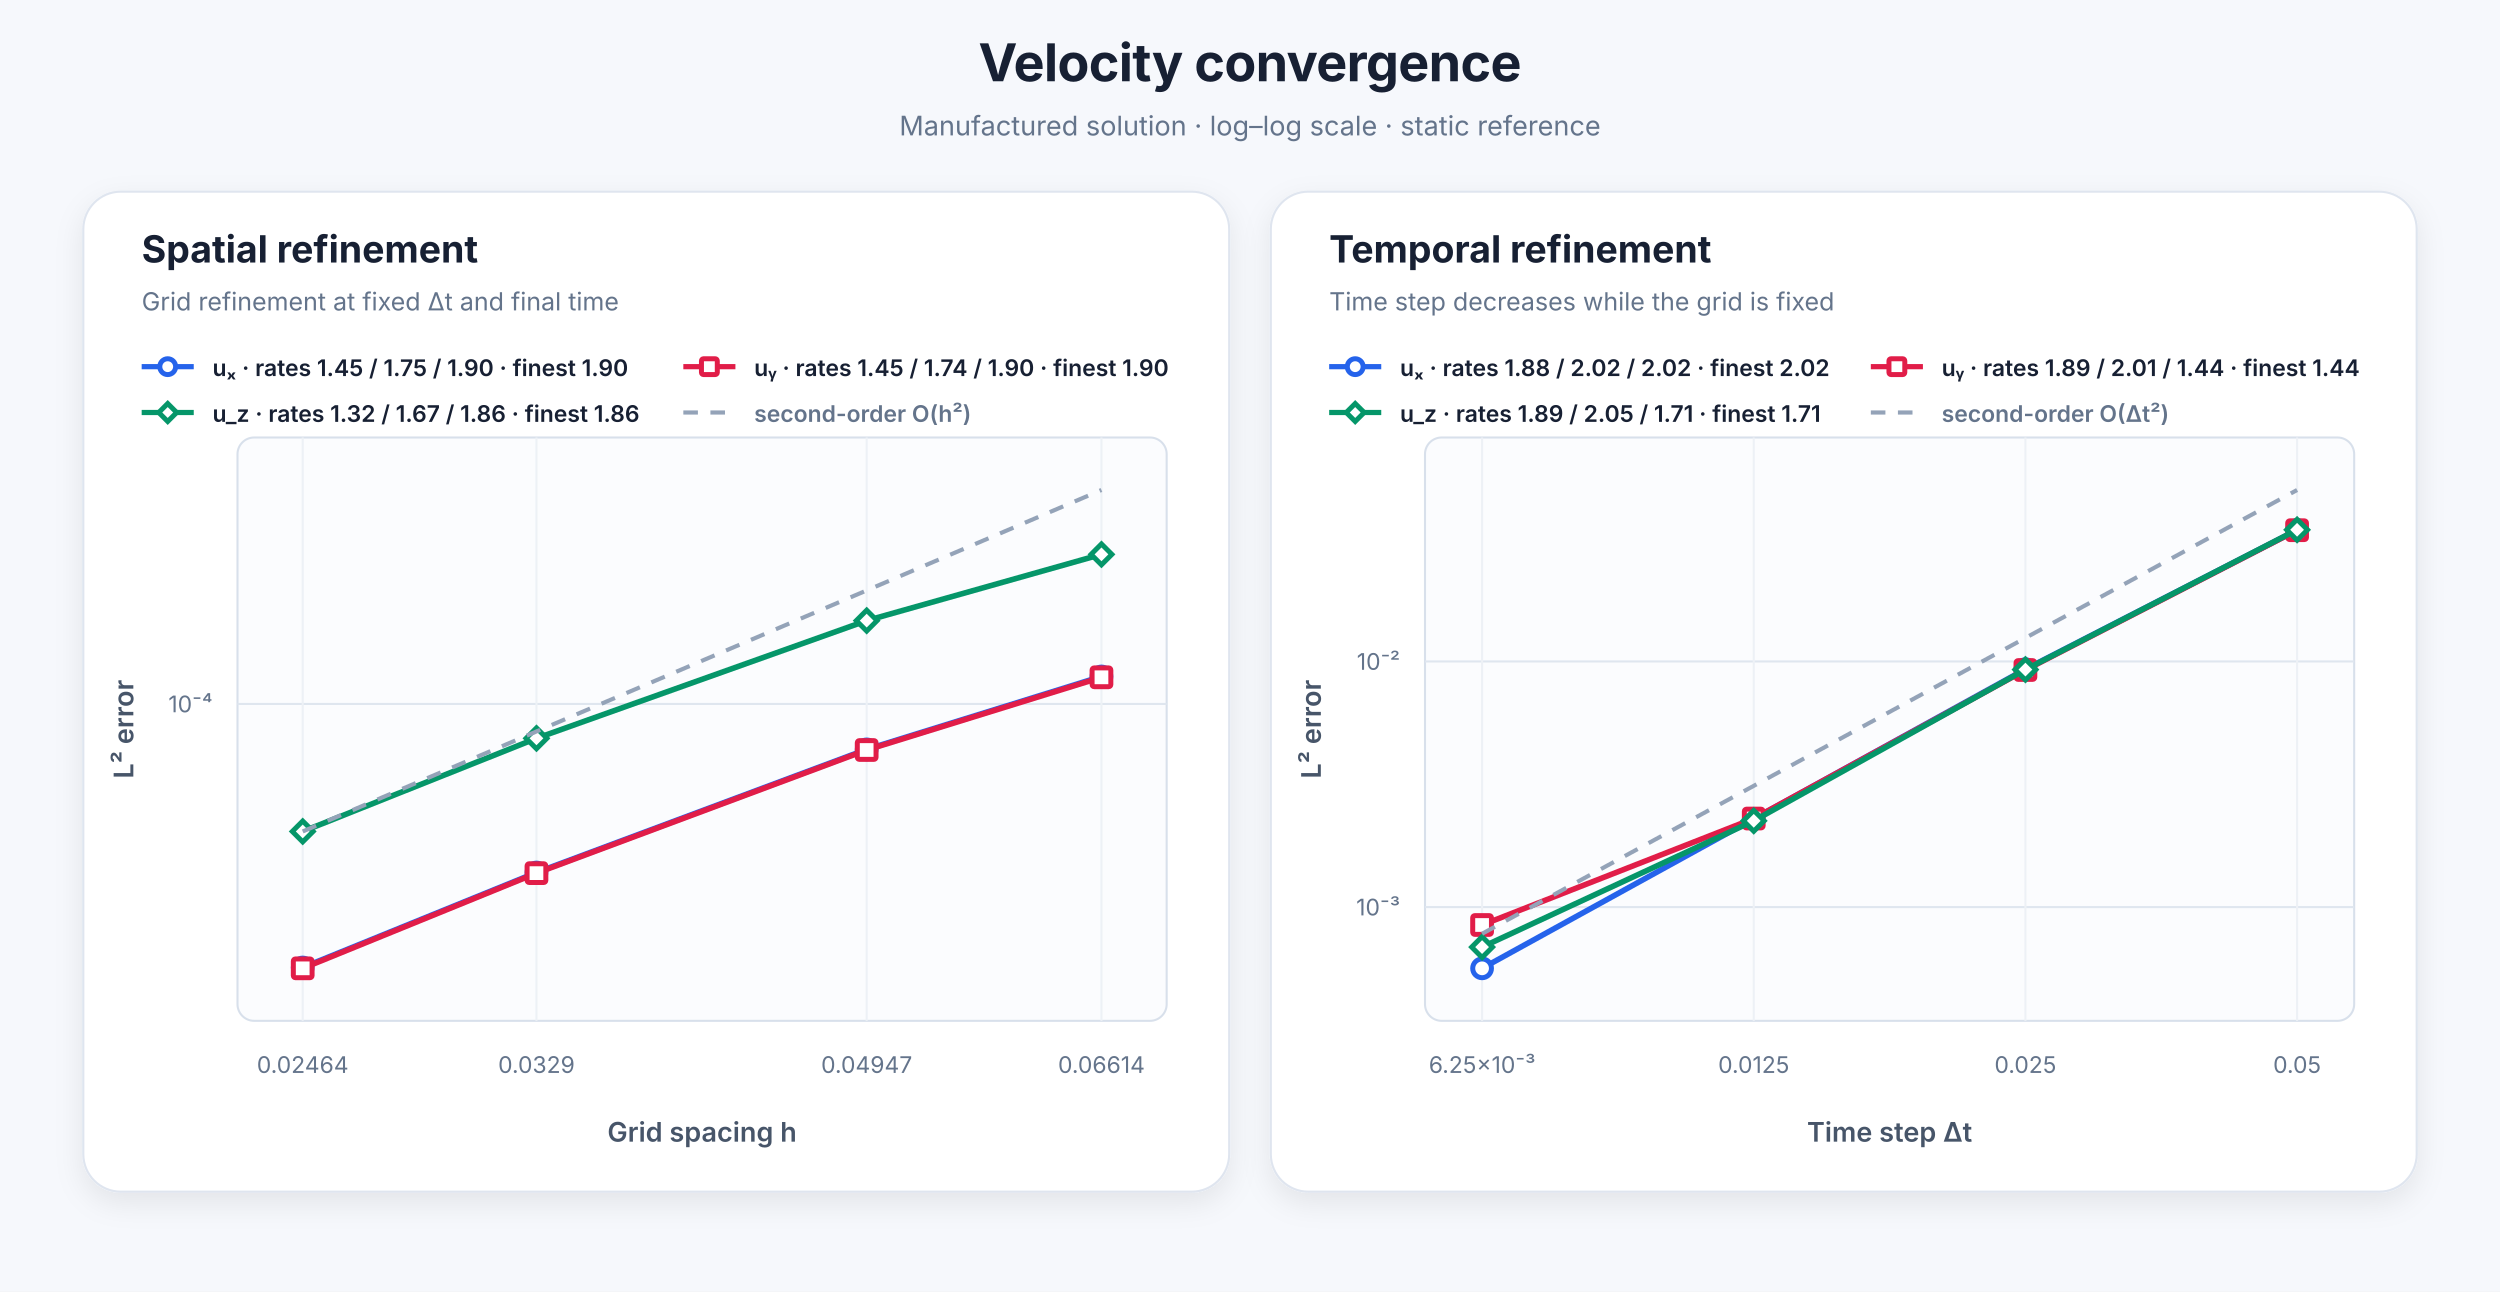
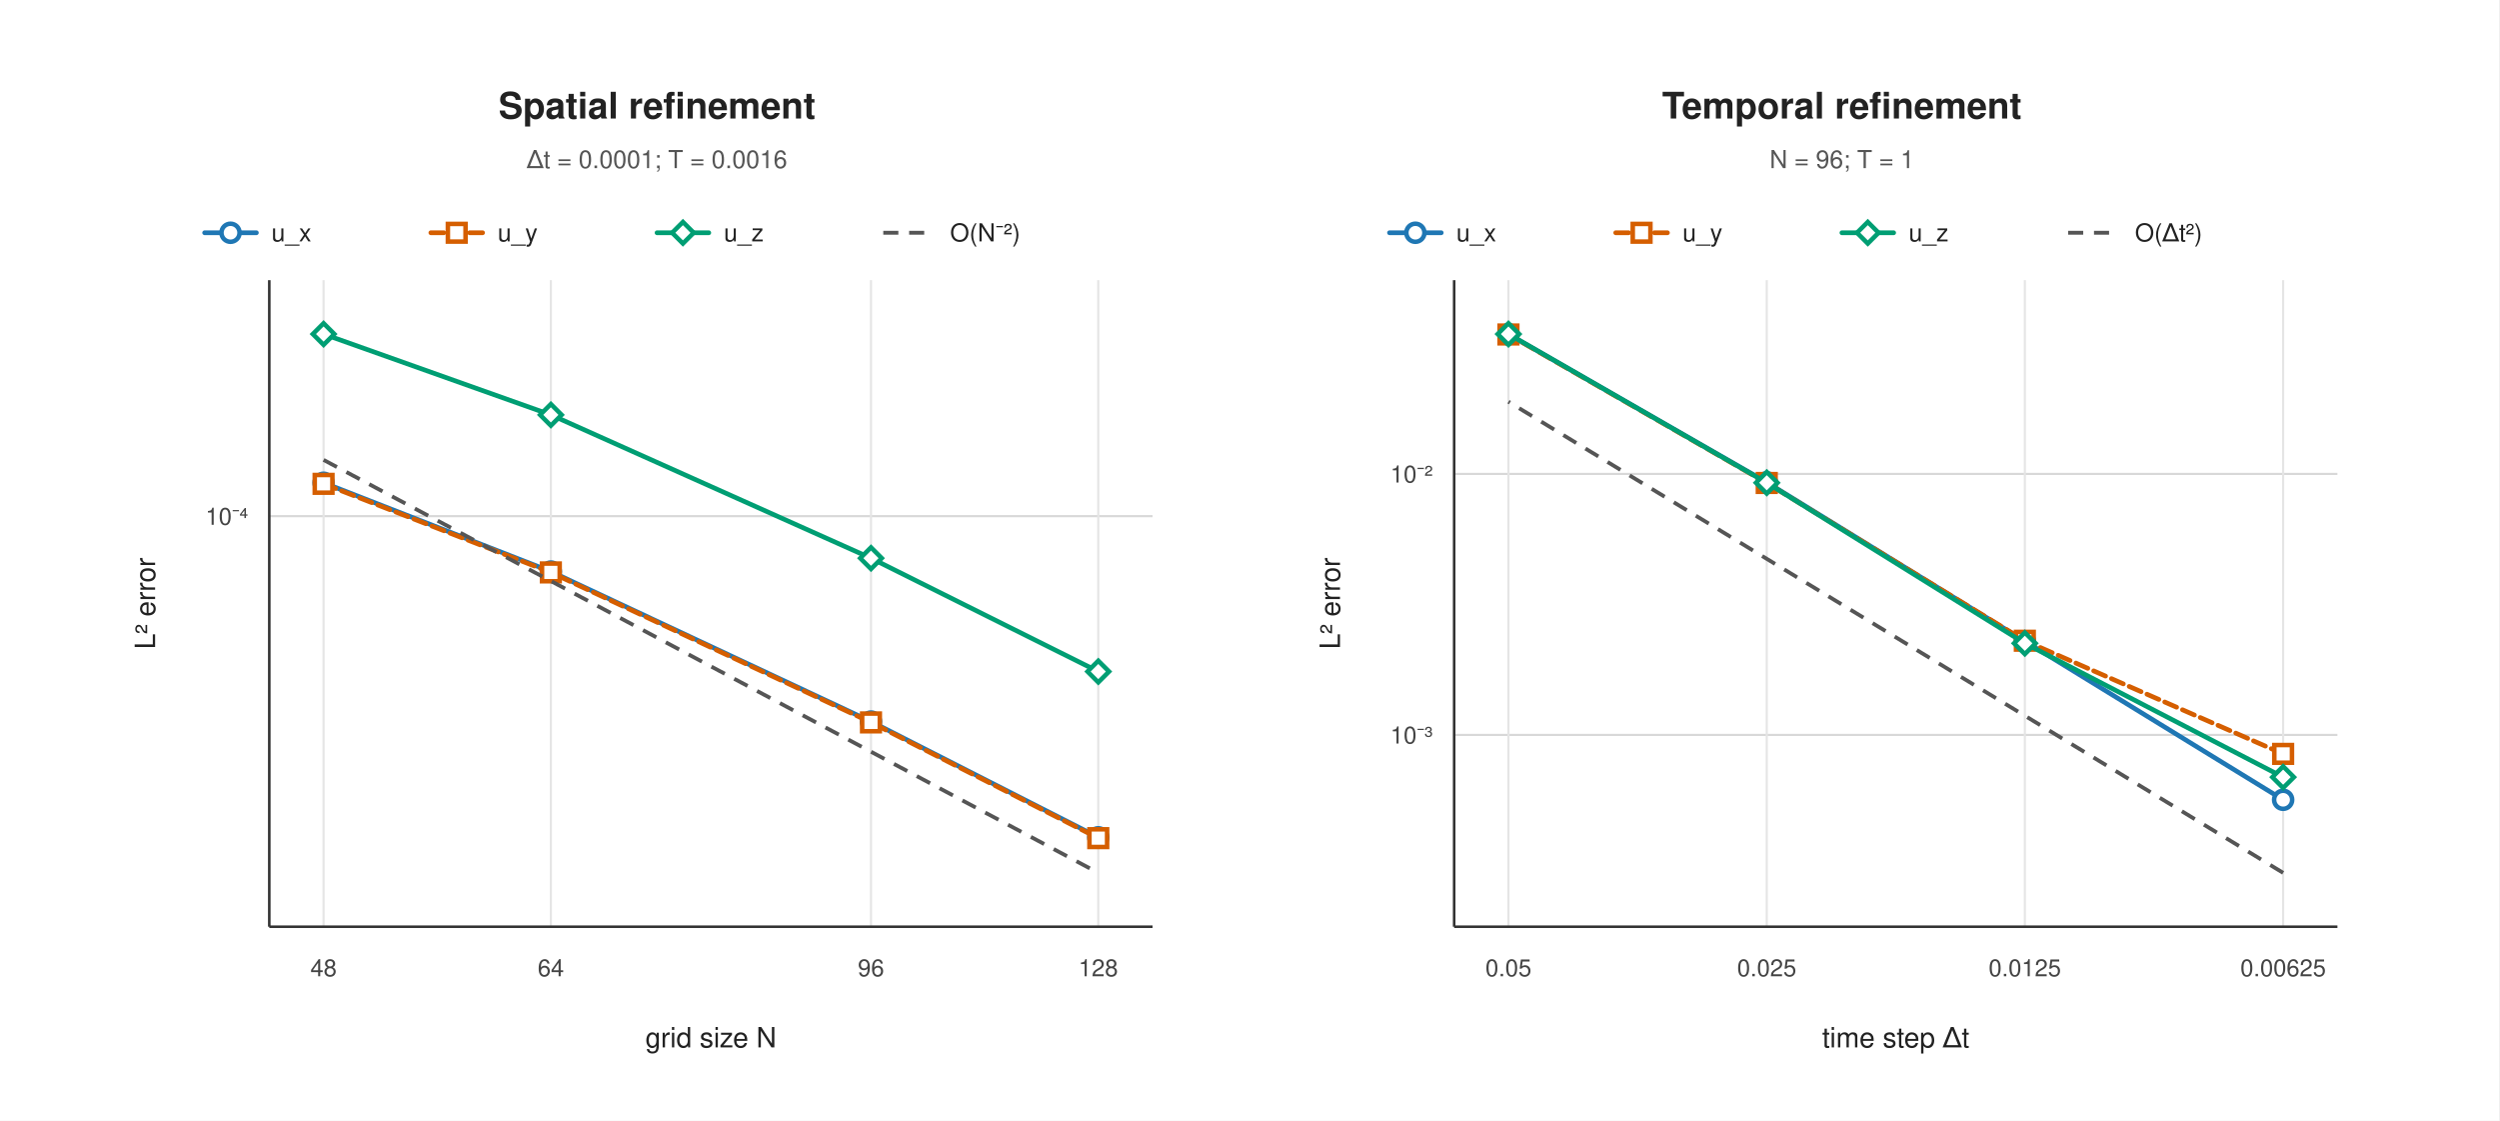
- <svg xmlns="http://www.w3.org/2000/svg" width="1200" height="620" viewBox="0 0 1200 620" role="img">
+ <svg xmlns="http://www.w3.org/2000/svg" width="1160" height="520" viewBox="0 0 1160 520">
  <defs>
-     <filter id="shadow" x="-10%" y="-10%" width="120%" height="130%">
-       <feDropShadow dx="0" dy="5" stdDeviation="7" flood-color="#0f172a" flood-opacity="0.08" />
-     </filter>
-     <clipPath id="spatial-clip">
-       <rect x="114" y="210" width="446" height="280" rx="8" />
+     <clipPath id="spatial">
+       <rect x="125" y="130" width="410" height="300" />
    </clipPath>
-     <clipPath id="temporal-clip">
-       <rect x="684" y="210" width="446" height="280" rx="8" />
+     <clipPath id="temporal">
+       <rect x="675" y="130" width="410" height="300" />
    </clipPath>
    <style>
- text { font-family: Inter, ui-sans-serif, -apple-system, BlinkMacSystemFont, "Segoe UI", sans-serif; fill: #172033; }
- .canvas { fill: #f6f8fc; }
- .card { fill: #ffffff; stroke: #dfe5ef; filter: url(#shadow); }
- .plot-background { fill: #fbfcfe; stroke: #d8e0eb; }
- .figure-title { font-size: 25px; font-weight: 700; letter-spacing: -0.3px; }
- .figure-subtitle { font-size: 13px; fill: #64748b; }
- .panel-title { font-size: 18px; font-weight: 700; }
- .panel-subtitle { font-size: 12px; fill: #64748b; }
- .axis-label { font-size: 13px; font-weight: 600; fill: #475569; }
- .tick { font-size: 11px; fill: #64748b; }
- .legend { font-size: 11px; font-weight: 600; }
- .muted { fill: #64748b; }
- .grid { stroke: #dfe6ef; stroke-width: 1; }
- .grid.vertical { stroke: #edf1f6; }
- .series-line { stroke-width: 2.7; stroke-linecap: round; stroke-linejoin: round; }
- .reference { stroke: #94a3b8; stroke-width: 2; stroke-dasharray: 7 6; }
+ text { font-family: Helvetica, Arial, sans-serif; fill: #222; }
+ .panel-title { font-size: 17px; font-weight: 600; }
+ .subtitle { font-size: 11.5px; fill: #555; }
+ .legend { font-size: 11.5px; }
+ .tick { font-size: 11px; fill: #444; }
+ .axis-label { font-size: 13px; }
+ .grid { stroke: #d8d8d8; stroke-width: 1; }
+ .grid.vertical { stroke: #e5e5e5; }
+ .axis { stroke: #333; stroke-width: 1.2; }
+ .series { stroke-width: 2.2; stroke-linecap: round; stroke-linejoin: round; }
+ .reference { stroke: #555; stroke-width: 1.8; stroke-dasharray: 7 5; }
</style>
  </defs>
-   <rect width="1200" height="620" class="canvas" />
-   <text x="600.0" y="39.0" class="figure-title" text-anchor="middle">Velocity convergence</text>
-   <text x="600.0" y="65.0" class="figure-subtitle" text-anchor="middle">Manufactured solution  ·  log–log scale  ·  static reference</text>
-   <rect x="40" y="92" width="550" height="480" rx="18" class="card" />
-   <text x="68.0" y="126.0" class="panel-title" text-anchor="start">Spatial refinement</text>
-   <text x="68.0" y="149.0" class="panel-subtitle" text-anchor="start">Grid refinement at fixed Δt and final time</text>
-   <line x1="68.0" y1="176.0" x2="93.0" y2="176.0" stroke="#2563eb" stroke-width="2.5" />
-   <circle cx="80.5" cy="176.0" r="3.8" fill="#ffffff" stroke="#2563eb" stroke-width="2.4" />
-   <text x="102.0" y="180.5" class="legend" text-anchor="start">uₓ  ·  rates 1.45 / 1.75 / 1.90  ·  finest 1.90</text>
-   <line x1="328.0" y1="176.0" x2="353.0" y2="176.0" stroke="#e11d48" stroke-width="2.5" />
-   <rect x="336.7" y="172.2" width="7.6" height="7.6" rx="1" fill="#ffffff" stroke="#e11d48" stroke-width="2.4" />
-   <text x="362.0" y="180.5" class="legend" text-anchor="start">uᵧ  ·  rates 1.45 / 1.74 / 1.90  ·  finest 1.90</text>
-   <line x1="68.0" y1="198.0" x2="93.0" y2="198.0" stroke="#059669" stroke-width="2.5" />
-   <polygon points="80.5,193.7 84.8,198.0 80.5,202.3 76.2,198.0" fill="#ffffff" stroke="#059669" stroke-width="2.4" />
-   <text x="102.0" y="202.5" class="legend" text-anchor="start">u_z  ·  rates 1.32 / 1.67 / 1.86  ·  finest 1.86</text>
-   <line x1="328.0" y1="198.0" x2="353.0" y2="198.0" class="reference" />
-   <text x="362.0" y="202.5" class="legend muted" text-anchor="start">second-order  O(h²)</text>
-   <rect x="114" y="210" width="446" height="280" rx="8" class="plot-background" />
-   <line x1="114" y1="337.9" x2="560" y2="337.9" class="grid" />
-   <text x="102.0" y="341.9" class="tick" text-anchor="end">10⁻⁴</text>
-   <line x1="145.3" y1="210" x2="145.3" y2="490" class="grid vertical" />
-   <text x="145.3" y="515.0" class="tick" text-anchor="middle">0.02464</text>
-   <line x1="257.5" y1="210" x2="257.5" y2="490" class="grid vertical" />
-   <text x="257.5" y="515.0" class="tick" text-anchor="middle">0.0329</text>
-   <line x1="416.0" y1="210" x2="416.0" y2="490" class="grid vertical" />
-   <text x="416.0" y="515.0" class="tick" text-anchor="middle">0.04947</text>
-   <line x1="528.7" y1="210" x2="528.7" y2="490" class="grid vertical" />
-   <text x="528.7" y="515.0" class="tick" text-anchor="middle">0.06614</text>
-   <g clip-path="url(#spatial-clip)">
-     <polyline points="145.3,464.4 257.5,418.8 416.0,359.7 528.7,324.7" fill="none" stroke="#2563eb" class="series-line" />
-     <circle cx="145.3" cy="464.4" r="4.5" fill="#ffffff" stroke="#2563eb" stroke-width="2.4" />
-     <circle cx="257.5" cy="418.8" r="4.5" fill="#ffffff" stroke="#2563eb" stroke-width="2.4" />
-     <circle cx="416.0" cy="359.7" r="4.5" fill="#ffffff" stroke="#2563eb" stroke-width="2.4" />
-     <circle cx="528.7" cy="324.7" r="4.5" fill="#ffffff" stroke="#2563eb" stroke-width="2.4" />
-     <polyline points="145.3,464.8 257.5,419.1 416.0,360.0 528.7,325.1" fill="none" stroke="#e11d48" class="series-line" />
-     <rect x="140.8" y="460.3" width="9.0" height="9.0" rx="1" fill="#ffffff" stroke="#e11d48" stroke-width="2.4" />
-     <rect x="253.0" y="414.6" width="9.0" height="9.0" rx="1" fill="#ffffff" stroke="#e11d48" stroke-width="2.4" />
-     <rect x="411.5" y="355.5" width="9.0" height="9.0" rx="1" fill="#ffffff" stroke="#e11d48" stroke-width="2.4" />
-     <rect x="524.2" y="320.6" width="9.0" height="9.0" rx="1" fill="#ffffff" stroke="#e11d48" stroke-width="2.4" />
-     <polyline points="145.3,399.1 257.5,354.4 416.0,297.9 528.7,266.1" fill="none" stroke="#059669" class="series-line" />
-     <polygon points="145.3,394.1 150.3,399.1 145.3,404.1 140.3,399.1" fill="#ffffff" stroke="#059669" stroke-width="2.4" />
-     <polygon points="257.5,349.4 262.5,354.4 257.5,359.4 252.5,354.4" fill="#ffffff" stroke="#059669" stroke-width="2.4" />
-     <polygon points="416.0,292.9 421.0,297.9 416.0,302.9 411.0,297.9" fill="#ffffff" stroke="#059669" stroke-width="2.4" />
-     <polygon points="528.7,261.1 533.7,266.1 528.7,271.1 523.7,266.1" fill="#ffffff" stroke="#059669" stroke-width="2.4" />
-     <polyline points="145.3,399.1 257.5,351.1 416.0,283.4 528.7,235.2" fill="none" class="reference" />
+   <rect width="1160" height="520" fill="white" />
+   <text x="305.0" y="55.0" class="panel-title" text-anchor="middle">Spatial refinement</text>
+   <text x="305.0" y="78.0" class="subtitle" text-anchor="middle">Δt = 0.0001;  T = 0.0016</text>
+   <line x1="95.0" y1="108" x2="119.0" y2="108" stroke="#1f77b4" class="series" />
+   <circle cx="107.0" cy="108.0" r="4.2" fill="white" stroke="#1f77b4" stroke-width="2.1" />
+   <text x="126.0" y="112.0" class="legend" text-anchor="start">u_x</text>
+   <line x1="200.0" y1="108" x2="224.0" y2="108" stroke="#d55e00" class="series" stroke-dasharray="6 3" />
+   <rect x="207.9" y="103.9" width="8.2" height="8.2" fill="white" stroke="#d55e00" stroke-width="2.1" />
+   <text x="231.0" y="112.0" class="legend" text-anchor="start">u_y</text>
+   <line x1="305.0" y1="108" x2="329.0" y2="108" stroke="#009e73" class="series" />
+   <polygon points="317.0,103.0 322.0,108.0 317.0,113.0 312.0,108.0" fill="white" stroke="#009e73" stroke-width="2.1" />
+   <text x="336.0" y="112.0" class="legend" text-anchor="start">u_z</text>
+   <line x1="410.0" y1="108" x2="434.0" y2="108" class="reference" />
+   <text x="441.0" y="112.0" class="legend" text-anchor="start">O(N⁻²)</text>
+   <line x1="125" y1="239.5" x2="535" y2="239.5" class="grid" />
+   <text x="115.0" y="243.5" class="tick" text-anchor="end">10⁻⁴</text>
+   <line x1="150.2" y1="130" x2="150.2" y2="430" class="grid vertical" />
+   <text x="150.2" y="453.0" class="tick" text-anchor="middle">48</text>
+   <line x1="255.7" y1="130" x2="255.7" y2="430" class="grid vertical" />
+   <text x="255.7" y="453.0" class="tick" text-anchor="middle">64</text>
+   <line x1="404.3" y1="130" x2="404.3" y2="430" class="grid vertical" />
+   <text x="404.3" y="453.0" class="tick" text-anchor="middle">96</text>
+   <line x1="509.8" y1="130" x2="509.8" y2="430" class="grid vertical" />
+   <text x="509.8" y="453.0" class="tick" text-anchor="middle">128</text>
+   <line x1="125" y1="430" x2="535" y2="430" class="axis" />
+   <line x1="125" y1="130" x2="125" y2="430" class="axis" />
+   <g clip-path="url(#spatial)">
+     <polyline points="150.2,224.0 255.7,265.2 404.3,334.8 509.8,388.5" fill="none" stroke="#1f77b4" class="series" />
+     <circle cx="150.2" cy="224.0" r="4.2" fill="white" stroke="#1f77b4" stroke-width="2.1" />
+     <circle cx="255.7" cy="265.2" r="4.2" fill="white" stroke="#1f77b4" stroke-width="2.1" />
+     <circle cx="404.3" cy="334.8" r="4.2" fill="white" stroke="#1f77b4" stroke-width="2.1" />
+     <circle cx="509.8" cy="388.5" r="4.2" fill="white" stroke="#1f77b4" stroke-width="2.1" />
+     <polyline points="150.2,224.5 255.7,265.6 404.3,335.2 509.8,388.9" fill="none" stroke="#d55e00" class="series" stroke-dasharray="6 3" />
+     <rect x="146.1" y="220.4" width="8.2" height="8.2" fill="white" stroke="#d55e00" stroke-width="2.1" />
+     <rect x="251.6" y="261.5" width="8.2" height="8.2" fill="white" stroke="#d55e00" stroke-width="2.1" />
+     <rect x="400.2" y="331.1" width="8.2" height="8.2" fill="white" stroke="#d55e00" stroke-width="2.1" />
+     <rect x="505.7" y="384.8" width="8.2" height="8.2" fill="white" stroke="#d55e00" stroke-width="2.1" />
+     <polyline points="150.2,155.0 255.7,192.5 404.3,259.0 509.8,311.6" fill="none" stroke="#009e73" class="series" />
+     <polygon points="150.2,150.0 155.2,155.0 150.2,160.0 145.2,155.0" fill="white" stroke="#009e73" stroke-width="2.1" />
+     <polygon points="255.7,187.5 260.7,192.5 255.7,197.5 250.7,192.5" fill="white" stroke="#009e73" stroke-width="2.1" />
+     <polygon points="404.3,254.0 409.3,259.0 404.3,264.0 399.3,259.0" fill="white" stroke="#009e73" stroke-width="2.1" />
+     <polygon points="509.8,306.6 514.8,311.6 509.8,316.6 504.8,311.6" fill="white" stroke="#009e73" stroke-width="2.1" />
+     <polyline points="150.2,213.4 255.7,269.6 404.3,348.8 509.8,405.0" fill="none" class="reference" />
  </g>
-   <text x="337.0" y="548.0" class="axis-label" text-anchor="middle">Grid spacing  h</text>
-   <text x="64.0" y="350.0" class="axis-label" text-anchor="middle" transform="rotate(-90 64.0 350.0)">L² error</text>
-   <rect x="610" y="92" width="550" height="480" rx="18" class="card" />
-   <text x="638.0" y="126.0" class="panel-title" text-anchor="start">Temporal refinement</text>
-   <text x="638.0" y="149.0" class="panel-subtitle" text-anchor="start">Time step decreases while the grid is fixed</text>
-   <line x1="638.0" y1="176.0" x2="663.0" y2="176.0" stroke="#2563eb" stroke-width="2.5" />
-   <circle cx="650.5" cy="176.0" r="3.8" fill="#ffffff" stroke="#2563eb" stroke-width="2.4" />
-   <text x="672.0" y="180.5" class="legend" text-anchor="start">uₓ  ·  rates 1.88 / 2.02 / 2.02  ·  finest 2.02</text>
-   <line x1="898.0" y1="176.0" x2="923.0" y2="176.0" stroke="#e11d48" stroke-width="2.5" />
-   <rect x="906.7" y="172.2" width="7.6" height="7.6" rx="1" fill="#ffffff" stroke="#e11d48" stroke-width="2.4" />
-   <text x="932.0" y="180.5" class="legend" text-anchor="start">uᵧ  ·  rates 1.89 / 2.01 / 1.44  ·  finest 1.44</text>
-   <line x1="638.0" y1="198.0" x2="663.0" y2="198.0" stroke="#059669" stroke-width="2.5" />
-   <polygon points="650.5,193.7 654.8,198.0 650.5,202.3 646.2,198.0" fill="#ffffff" stroke="#059669" stroke-width="2.4" />
-   <text x="672.0" y="202.5" class="legend" text-anchor="start">u_z  ·  rates 1.89 / 2.05 / 1.71  ·  finest 1.71</text>
-   <line x1="898.0" y1="198.0" x2="923.0" y2="198.0" class="reference" />
-   <text x="932.0" y="202.5" class="legend muted" text-anchor="start">second-order  O(Δt²)</text>
-   <rect x="684" y="210" width="446" height="280" rx="8" class="plot-background" />
-   <line x1="684" y1="435.4" x2="1130" y2="435.4" class="grid" />
-   <text x="672.0" y="439.4" class="tick" text-anchor="end">10⁻³</text>
-   <line x1="684" y1="317.5" x2="1130" y2="317.5" class="grid" />
-   <text x="672.0" y="321.5" class="tick" text-anchor="end">10⁻²</text>
-   <line x1="711.4" y1="210" x2="711.4" y2="490" class="grid vertical" />
-   <text x="711.4" y="515.0" class="tick" text-anchor="middle">6.25×10⁻³</text>
-   <line x1="841.8" y1="210" x2="841.8" y2="490" class="grid vertical" />
-   <text x="841.8" y="515.0" class="tick" text-anchor="middle">0.0125</text>
-   <line x1="972.2" y1="210" x2="972.2" y2="490" class="grid vertical" />
-   <text x="972.2" y="515.0" class="tick" text-anchor="middle">0.025</text>
-   <line x1="1102.6" y1="210" x2="1102.6" y2="490" class="grid vertical" />
-   <text x="1102.6" y="515.0" class="tick" text-anchor="middle">0.05</text>
-   <g clip-path="url(#temporal-clip)">
-     <polyline points="711.4,464.8 841.8,393.0 972.2,321.2 1102.6,254.4" fill="none" stroke="#2563eb" class="series-line" />
-     <circle cx="711.4" cy="464.8" r="4.5" fill="#ffffff" stroke="#2563eb" stroke-width="2.4" />
-     <circle cx="841.8" cy="393.0" r="4.5" fill="#ffffff" stroke="#2563eb" stroke-width="2.4" />
-     <circle cx="972.2" cy="321.2" r="4.5" fill="#ffffff" stroke="#2563eb" stroke-width="2.4" />
-     <circle cx="1102.6" cy="254.4" r="4.5" fill="#ffffff" stroke="#2563eb" stroke-width="2.4" />
-     <polyline points="711.4,444.0 841.8,392.9 972.2,321.6 1102.6,254.5" fill="none" stroke="#e11d48" class="series-line" />
-     <rect x="706.9" y="439.5" width="9.0" height="9.0" rx="1" fill="#ffffff" stroke="#e11d48" stroke-width="2.4" />
-     <rect x="837.3" y="388.4" width="9.0" height="9.0" rx="1" fill="#ffffff" stroke="#e11d48" stroke-width="2.4" />
-     <rect x="967.7" y="317.1" width="9.0" height="9.0" rx="1" fill="#ffffff" stroke="#e11d48" stroke-width="2.4" />
-     <rect x="1098.1" y="250.0" width="9.0" height="9.0" rx="1" fill="#ffffff" stroke="#e11d48" stroke-width="2.4" />
-     <polyline points="711.4,454.6 841.8,394.0 972.2,321.4 1102.6,254.3" fill="none" stroke="#059669" class="series-line" />
-     <polygon points="711.4,449.6 716.4,454.6 711.4,459.6 706.4,454.6" fill="#ffffff" stroke="#059669" stroke-width="2.4" />
-     <polygon points="841.8,389.0 846.8,394.0 841.8,399.0 836.8,394.0" fill="#ffffff" stroke="#059669" stroke-width="2.4" />
-     <polygon points="972.2,316.4 977.2,321.4 972.2,326.4 967.2,321.4" fill="#ffffff" stroke="#059669" stroke-width="2.4" />
-     <polygon points="1102.6,249.3 1107.6,254.3 1102.6,259.3 1097.6,254.3" fill="#ffffff" stroke="#059669" stroke-width="2.4" />
-     <polyline points="711.4,448.2 841.8,377.2 972.2,306.2 1102.6,235.2" fill="none" class="reference" />
+   <text x="330.0" y="486.0" class="axis-label" text-anchor="middle">grid size  N</text>
+   <text x="72.0" y="280.0" class="axis-label" text-anchor="middle" transform="rotate(-90 72.0 280.0)">L² error</text>
+   <text x="855.0" y="55.0" class="panel-title" text-anchor="middle">Temporal refinement</text>
+   <text x="855.0" y="78.0" class="subtitle" text-anchor="middle">N = 96;  T = 1</text>
+   <line x1="645.0" y1="108" x2="669.0" y2="108" stroke="#1f77b4" class="series" />
+   <circle cx="657.0" cy="108.0" r="4.2" fill="white" stroke="#1f77b4" stroke-width="2.1" />
+   <text x="676.0" y="112.0" class="legend" text-anchor="start">u_x</text>
+   <line x1="750.0" y1="108" x2="774.0" y2="108" stroke="#d55e00" class="series" stroke-dasharray="6 3" />
+   <rect x="757.9" y="103.9" width="8.2" height="8.2" fill="white" stroke="#d55e00" stroke-width="2.1" />
+   <text x="781.0" y="112.0" class="legend" text-anchor="start">u_y</text>
+   <line x1="855.0" y1="108" x2="879.0" y2="108" stroke="#009e73" class="series" />
+   <polygon points="867.0,103.0 872.0,108.0 867.0,113.0 862.0,108.0" fill="white" stroke="#009e73" stroke-width="2.1" />
+   <text x="886.0" y="112.0" class="legend" text-anchor="start">u_z</text>
+   <line x1="960.0" y1="108" x2="984.0" y2="108" class="reference" />
+   <text x="991.0" y="112.0" class="legend" text-anchor="start">O(Δt²)</text>
+   <line x1="675" y1="341.0" x2="1085" y2="341.0" class="grid" />
+   <text x="665.0" y="345.0" class="tick" text-anchor="end">10⁻³</text>
+   <line x1="675" y1="219.9" x2="1085" y2="219.9" class="grid" />
+   <text x="665.0" y="223.9" class="tick" text-anchor="end">10⁻²</text>
+   <line x1="1059.8" y1="130" x2="1059.8" y2="430" class="grid vertical" />
+   <text x="1059.8" y="453.0" class="tick" text-anchor="middle">0.00625</text>
+   <line x1="939.9" y1="130" x2="939.9" y2="430" class="grid vertical" />
+   <text x="939.9" y="453.0" class="tick" text-anchor="middle">0.0125</text>
+   <line x1="820.1" y1="130" x2="820.1" y2="430" class="grid vertical" />
+   <text x="820.1" y="453.0" class="tick" text-anchor="middle">0.025</text>
+   <line x1="700.2" y1="130" x2="700.2" y2="430" class="grid vertical" />
+   <text x="700.2" y="453.0" class="tick" text-anchor="middle">0.05</text>
+   <line x1="675" y1="430" x2="1085" y2="430" class="axis" />
+   <line x1="675" y1="130" x2="675" y2="430" class="axis" />
+   <g clip-path="url(#temporal)">
+     <polyline points="1059.8,371.1 939.9,297.5 820.1,223.8 700.2,155.1" fill="none" stroke="#1f77b4" class="series" />
+     <circle cx="1059.8" cy="371.1" r="4.2" fill="white" stroke="#1f77b4" stroke-width="2.1" />
+     <circle cx="939.9" cy="297.5" r="4.2" fill="white" stroke="#1f77b4" stroke-width="2.1" />
+     <circle cx="820.1" cy="223.8" r="4.2" fill="white" stroke="#1f77b4" stroke-width="2.1" />
+     <circle cx="700.2" cy="155.1" r="4.2" fill="white" stroke="#1f77b4" stroke-width="2.1" />
+     <polyline points="1059.8,349.8 939.9,297.3 820.1,224.1 700.2,155.2" fill="none" stroke="#d55e00" class="series" stroke-dasharray="6 3" />
+     <rect x="1055.7" y="345.7" width="8.2" height="8.2" fill="white" stroke="#d55e00" stroke-width="2.1" />
+     <rect x="935.8" y="293.2" width="8.2" height="8.2" fill="white" stroke="#d55e00" stroke-width="2.1" />
+     <rect x="816.0" y="220.0" width="8.2" height="8.2" fill="white" stroke="#d55e00" stroke-width="2.1" />
+     <rect x="696.1" y="151.1" width="8.2" height="8.2" fill="white" stroke="#d55e00" stroke-width="2.1" />
+     <polyline points="1059.8,360.6 939.9,298.5 820.1,224.0 700.2,155.0" fill="none" stroke="#009e73" class="series" />
+     <polygon points="1059.8,355.6 1064.8,360.6 1059.8,365.6 1054.8,360.6" fill="white" stroke="#009e73" stroke-width="2.1" />
+     <polygon points="939.9,293.5 944.9,298.5 939.9,303.5 934.9,298.5" fill="white" stroke="#009e73" stroke-width="2.1" />
+     <polygon points="820.1,219.0 825.1,224.0 820.1,229.0 815.1,224.0" fill="white" stroke="#009e73" stroke-width="2.1" />
+     <polygon points="700.2,150.0 705.2,155.0 700.2,160.0 695.2,155.0" fill="white" stroke="#009e73" stroke-width="2.1" />
+     <polyline points="1059.8,405.0 939.9,332.1 820.1,259.3 700.2,186.4" fill="none" class="reference" />
  </g>
-   <text x="907.0" y="548.0" class="axis-label" text-anchor="middle">Time step  Δt</text>
-   <text x="634.0" y="350.0" class="axis-label" text-anchor="middle" transform="rotate(-90 634.0 350.0)">L² error</text>
+   <text x="880.0" y="486.0" class="axis-label" text-anchor="middle">time step  Δt</text>
+   <text x="622.0" y="280.0" class="axis-label" text-anchor="middle" transform="rotate(-90 622.0 280.0)">L² error</text>
</svg>
